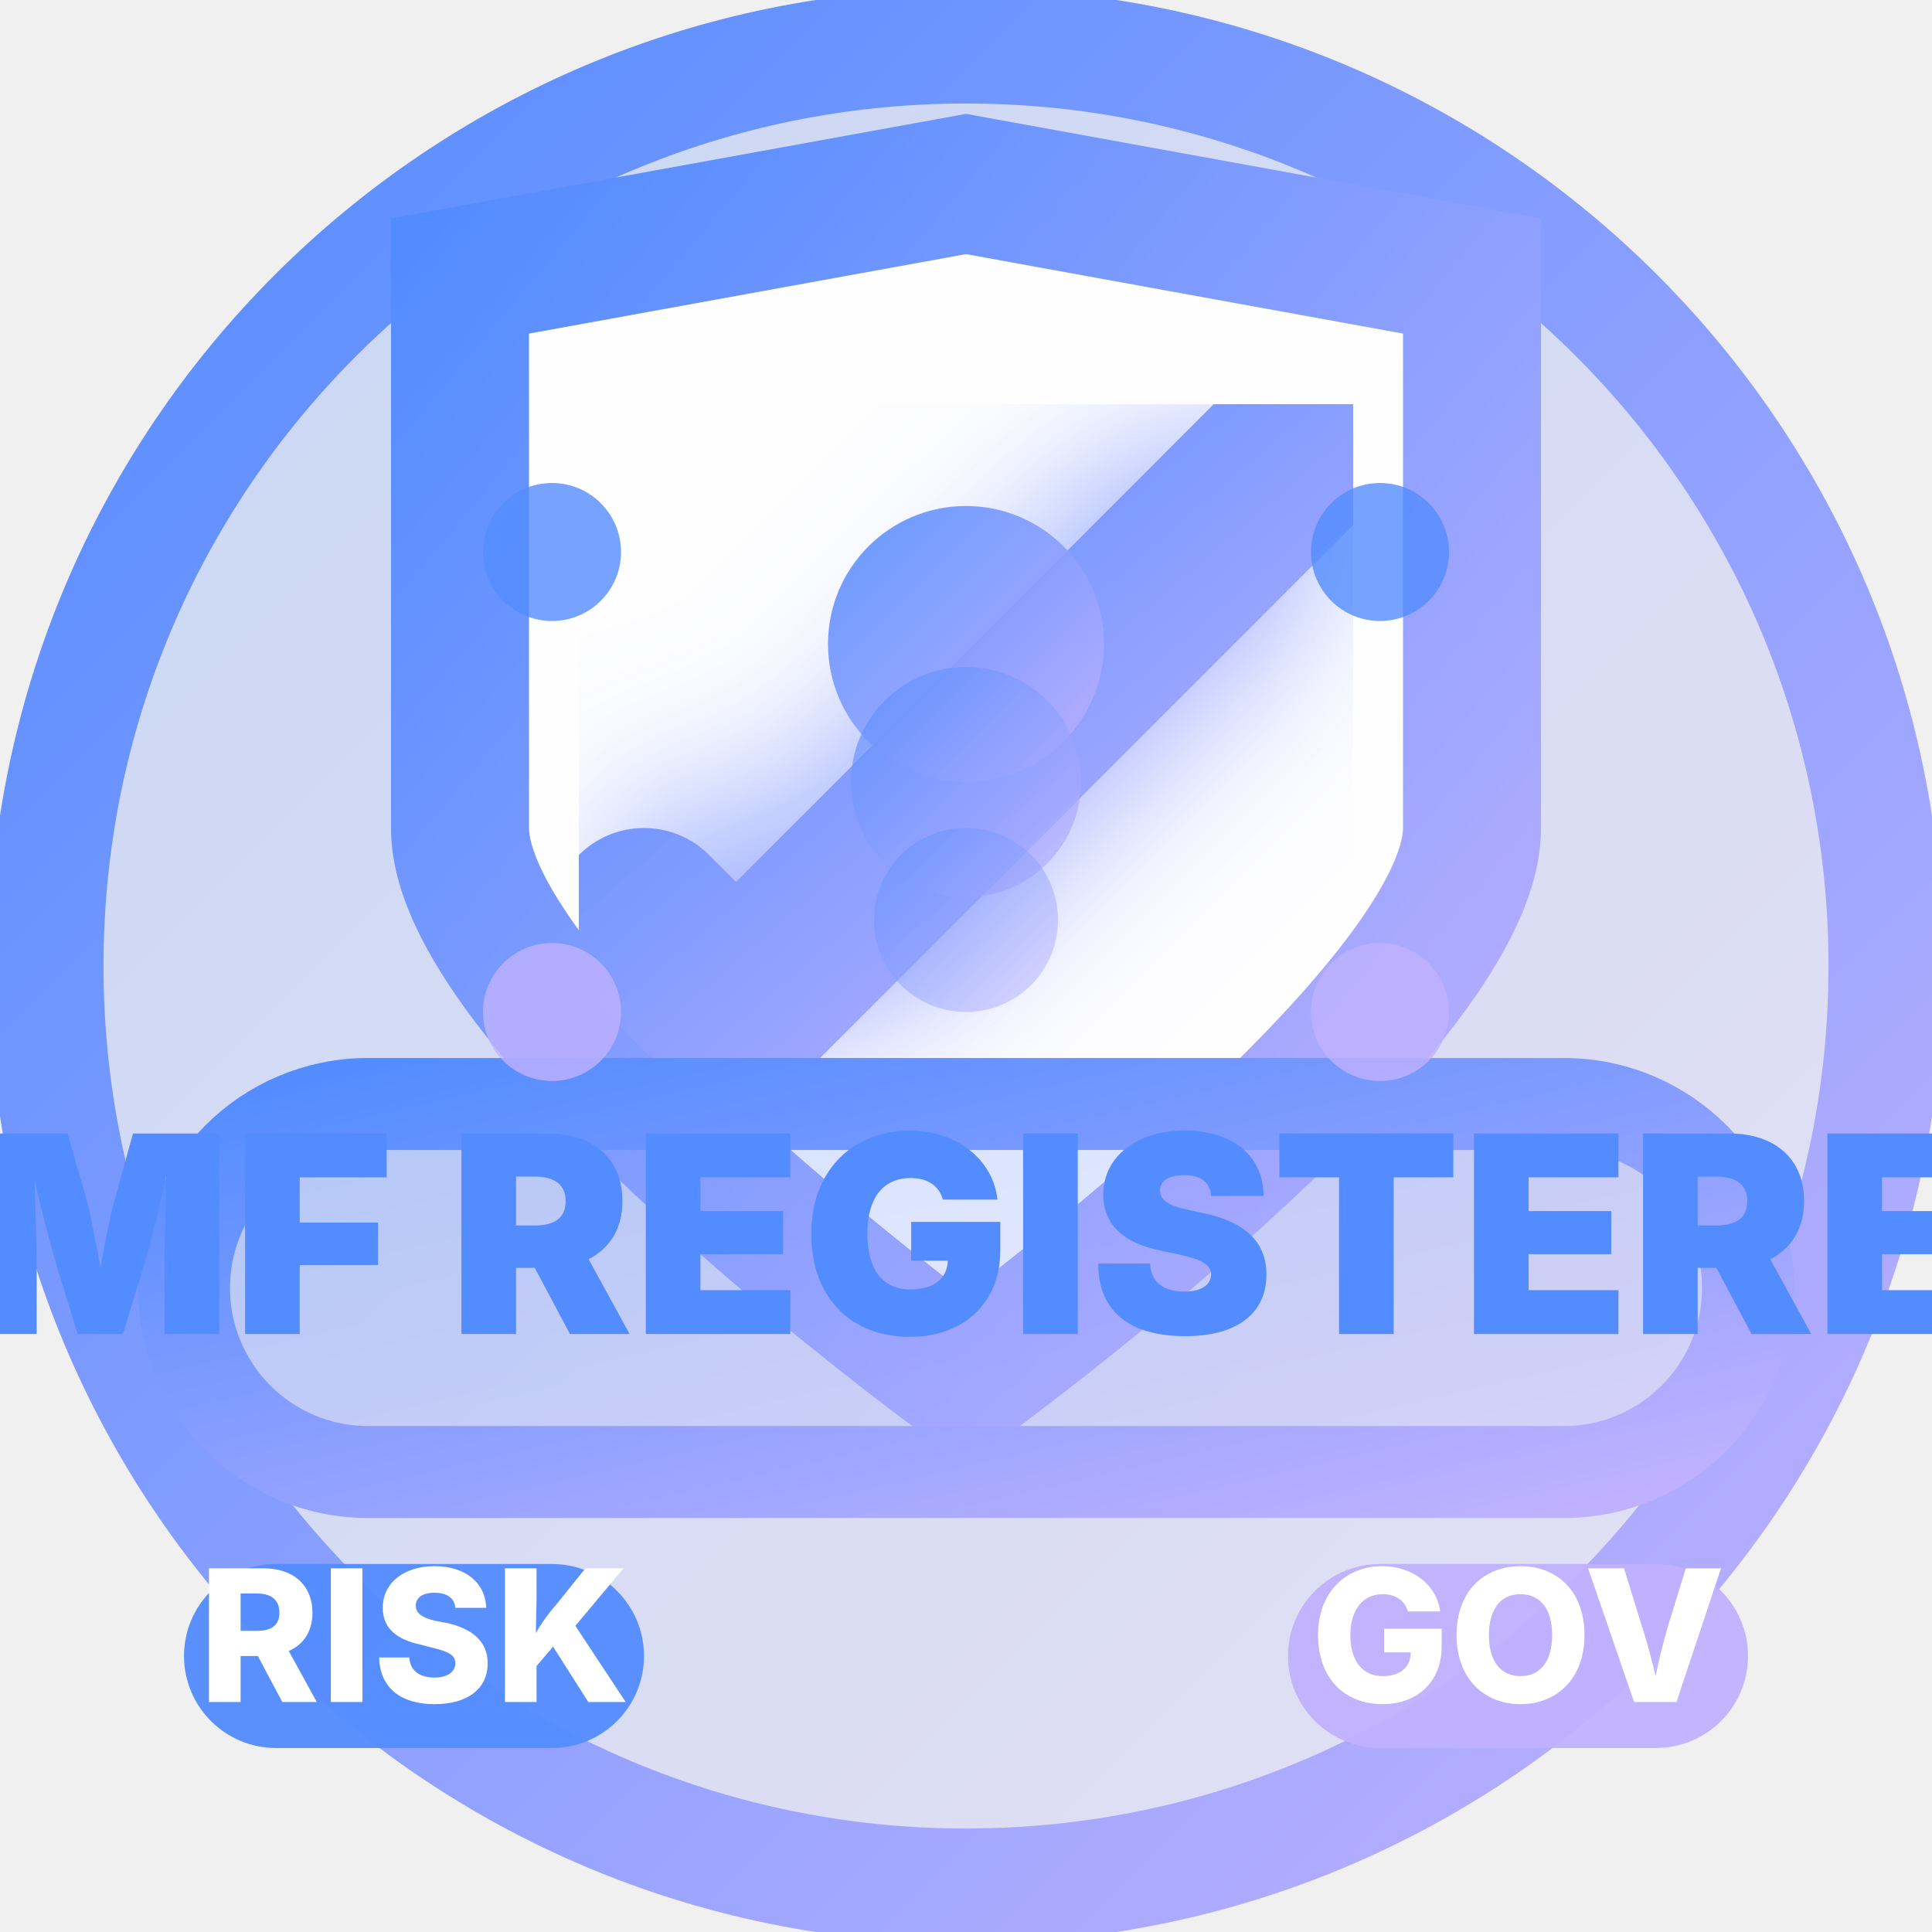
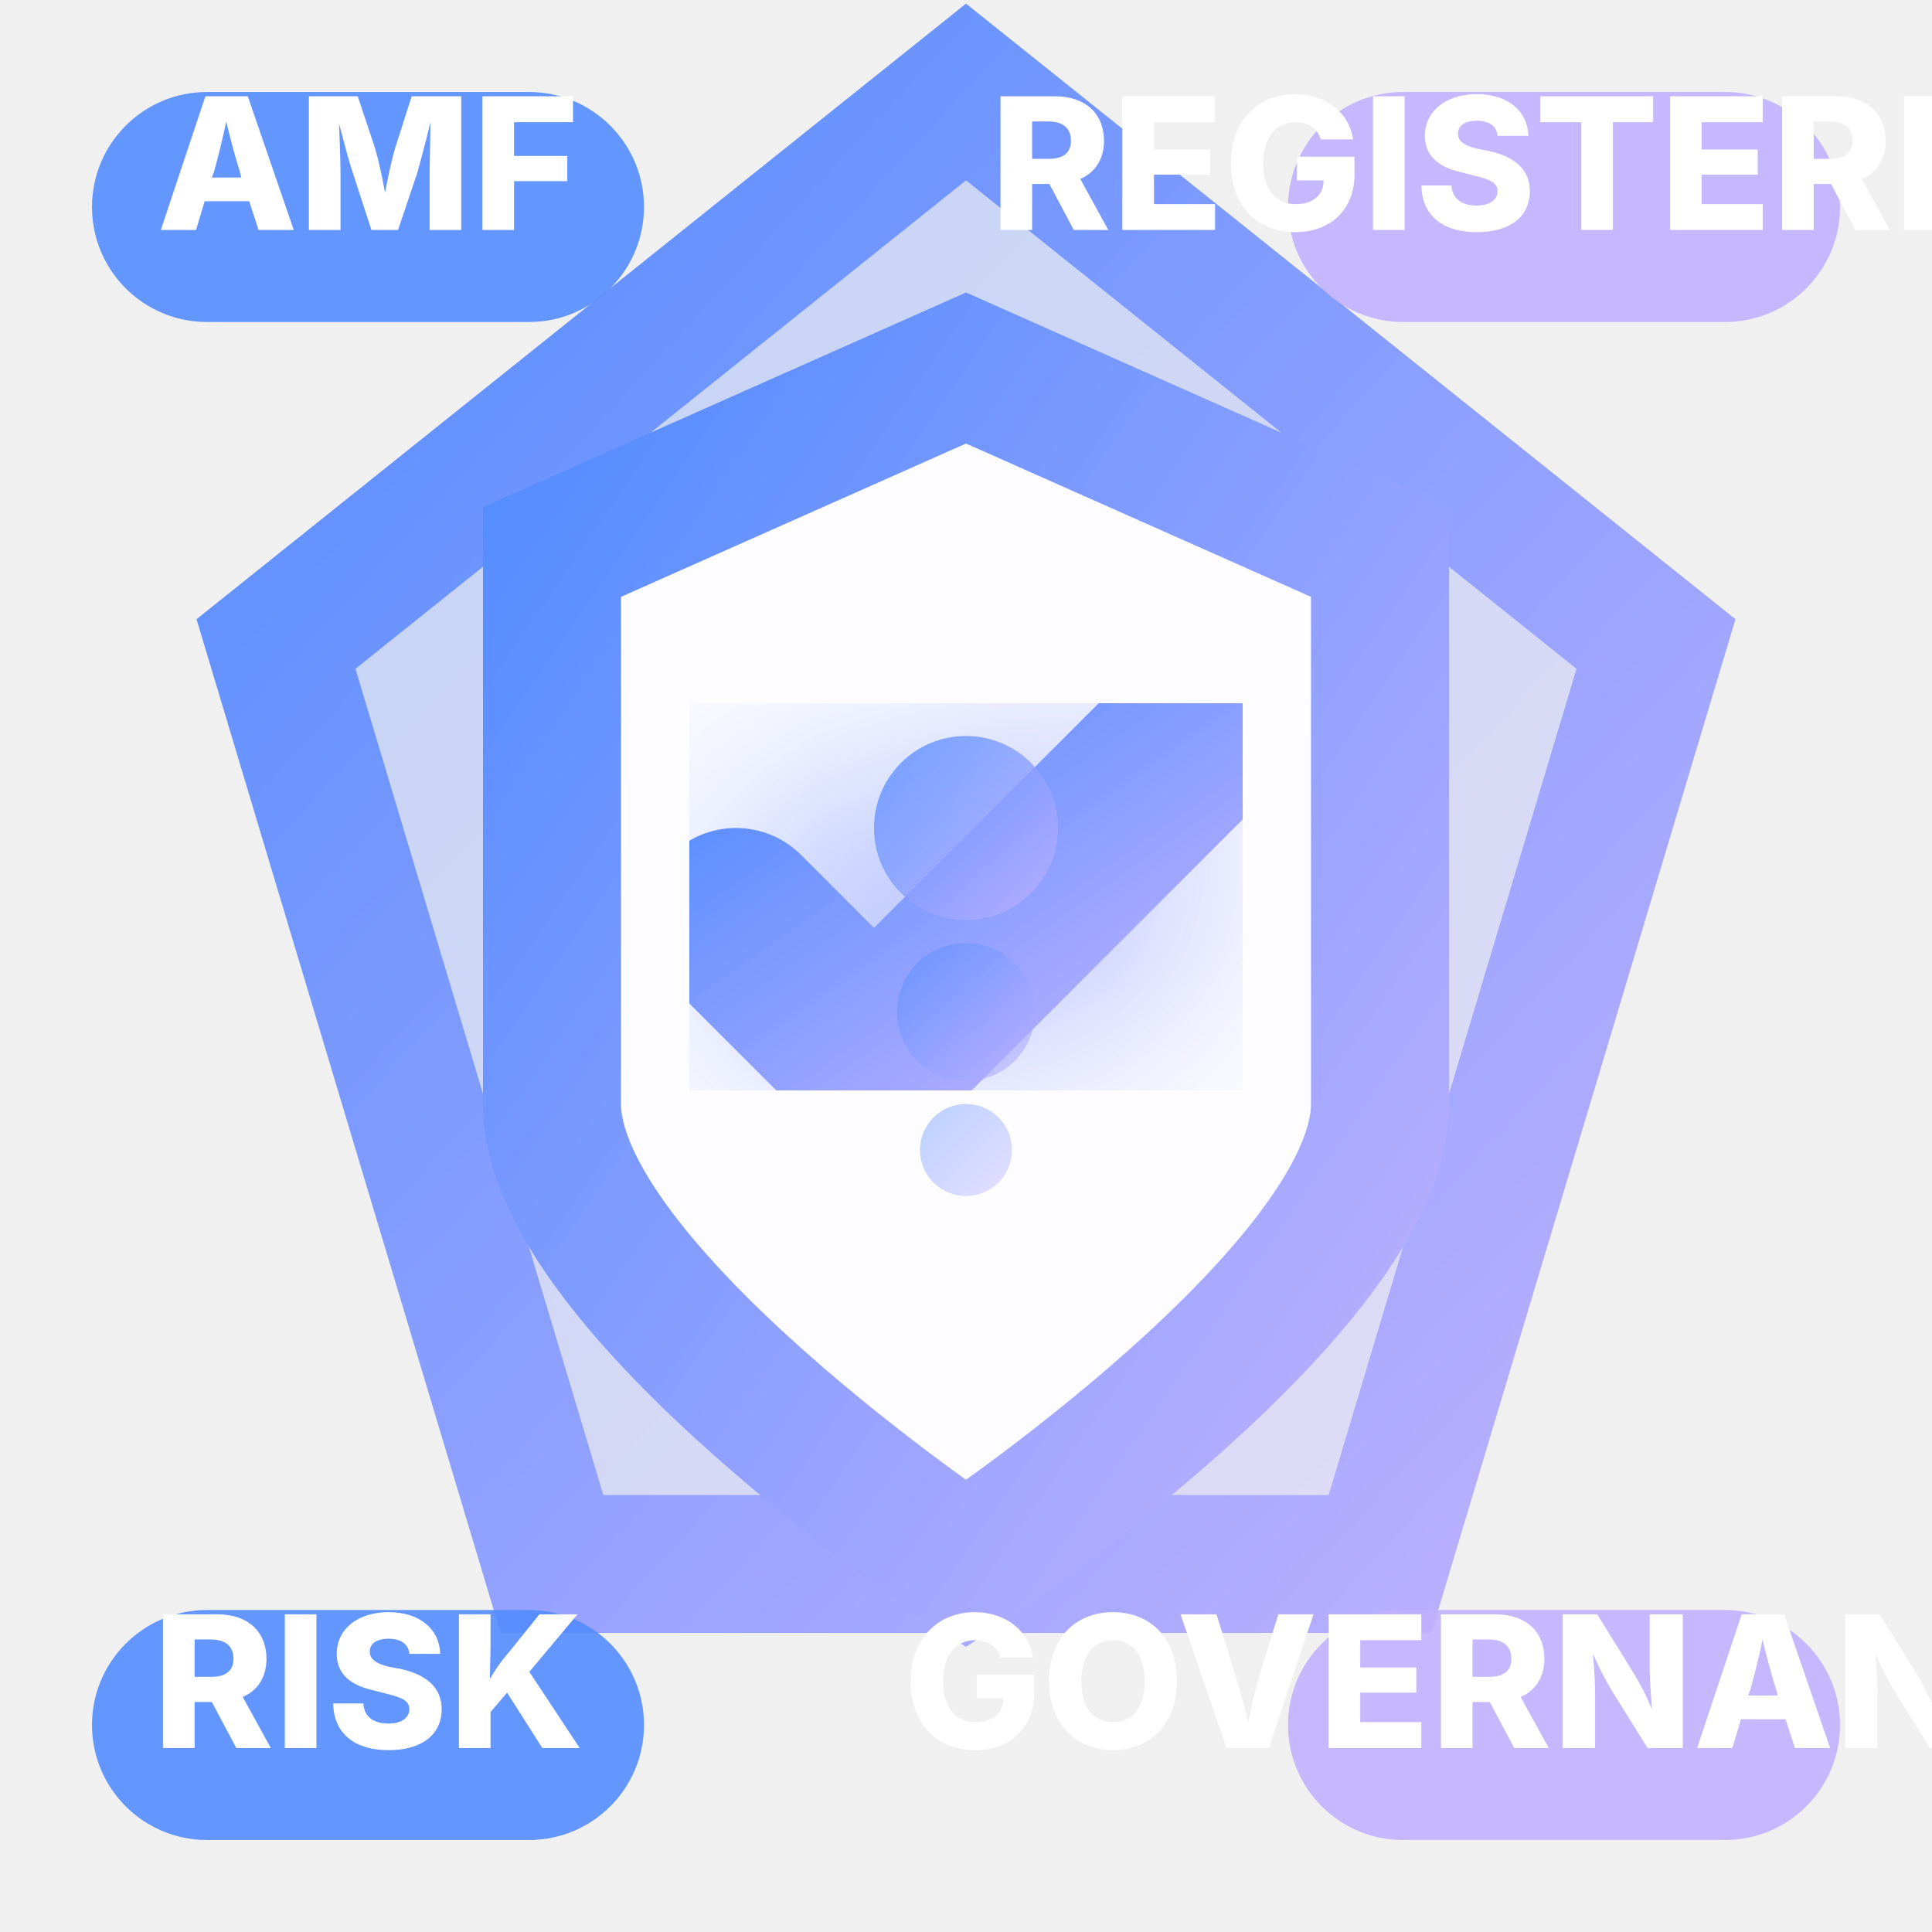
<svg xmlns="http://www.w3.org/2000/svg" width="42" height="42" viewBox="0 0 42 42" fill="none">
  <defs>
    <linearGradient id="riskGradient" x1="0%" y1="0%" x2="100%" y2="100%">
-       <stop offset="0%" style="stop-color:#538CFF;stop-opacity:0.25" />
-       <stop offset="100%" style="stop-color:#C0B1FF;stop-opacity:0.25" />
+       <stop offset="0%" style="stop-color:#538CFF;stop-opacity:0.3" />
+       <stop offset="100%" style="stop-color:#C0B1FF;stop-opacity:0.3" />
    </linearGradient>
    <linearGradient id="riskStroke" x1="0%" y1="0%" x2="100%" y2="100%">
      <stop offset="0%" style="stop-color:#538CFF" />
      <stop offset="100%" style="stop-color:#C0B1FF" />
    </linearGradient>
    <filter id="riskGlow">
-       <feGaussianBlur stdDeviation="2" result="coloredBlur" />
+       <feGaussianBlur stdDeviation="3" result="coloredBlur" />
      <feMerge>
        <feMergeNode in="coloredBlur" />
        <feMergeNode in="SourceGraphic" />
      </feMerge>
    </filter>
  </defs>
-   <circle cx="21" cy="21" r="20" fill="url(#riskGradient)" stroke="url(#riskStroke)" stroke-width="2.5" />
-   <g transform="translate(2, 2)">
-     <path d="M19 2 L30 4 L30 16 C30 20 19 28 19 28 C19 28 8 20 8 16 L8 4 Z" stroke="url(#riskStroke)" stroke-width="3" fill="rgba(255,255,255,0.98)" />
-     <path d="M12 18 L14 20 L26 8" stroke="url(#riskStroke)" stroke-width="4" stroke-linecap="round" stroke-linejoin="round" filter="url(#riskGlow)" />
-     <circle cx="19" cy="12" r="3" fill="url(#riskStroke)" opacity="0.9" />
-     <circle cx="19" cy="15" r="2.5" fill="url(#riskStroke)" opacity="0.7" />
-     <circle cx="19" cy="18" r="2" fill="url(#riskStroke)" opacity="0.5" />
-     <rect x="2" y="22" width="34" height="8" rx="4" fill="url(#riskGradient)" stroke="url(#riskStroke)" stroke-width="2" />
-     <text x="19" y="27" font-family="Inter, sans-serif" font-size="6" font-weight="900" fill="#538CFF" text-anchor="middle">AMF REGISTERED</text>
-     <circle cx="10" cy="10" r="1.5" fill="#538CFF" opacity="0.8" />
-     <circle cx="28" cy="10" r="1.5" fill="#538CFF" opacity="0.8" />
-     <circle cx="10" cy="20" r="1.5" fill="#C0B1FF" opacity="0.8" />
-     <circle cx="28" cy="20" r="1.5" fill="#C0B1FF" opacity="0.8" />
-     <rect x="2" y="32" width="10" height="4" rx="2" fill="#538CFF" opacity="0.95" />
-     <text x="7" y="35" font-family="Inter, sans-serif" font-size="4" font-weight="800" fill="white" text-anchor="middle">RISK</text>
-     <rect x="26" y="32" width="10" height="4" rx="2" fill="#C0B1FF" opacity="0.95" />
-     <text x="31" y="35" font-family="Inter, sans-serif" font-size="4" font-weight="800" fill="white" text-anchor="middle">GOV</text>
-   </g>
+   <path d="M21 2 L36 14 L30 34 L12 34 L6 14 Z" fill="url(#riskGradient)" stroke="url(#riskStroke)" stroke-width="3" />
+   <path d="M21 8 L30 12 L30 24 C30 28 21 34 21 34 C21 34 12 28 12 24 L12 12 Z" stroke="url(#riskStroke)" stroke-width="3" fill="rgba(255,255,255,0.95)" />
+   <path d="M16 20 L19 23 L26 16" stroke="url(#riskStroke)" stroke-width="4" stroke-linecap="round" stroke-linejoin="round" filter="url(#riskGlow)" />
+   <circle cx="21" cy="18" r="2" fill="url(#riskStroke)" opacity="0.8" />
+   <circle cx="21" cy="22" r="1.5" fill="url(#riskStroke)" opacity="0.6" />
+   <circle cx="21" cy="25" r="1" fill="url(#riskStroke)" opacity="0.4" />
+   <rect x="2" y="2" width="12" height="5" rx="2.5" fill="#538CFF" opacity="0.9" />
+   <text x="8" y="5" font-family="Inter, sans-serif" font-size="4" font-weight="800" fill="white" text-anchor="middle">AMF</text>
+   <rect x="28" y="2" width="12" height="5" rx="2.5" fill="#C0B1FF" opacity="0.9" />
+   <text x="34" y="5" font-family="Inter, sans-serif" font-size="4" font-weight="800" fill="white" text-anchor="middle">REGISTERED</text>
+   <rect x="2" y="35" width="12" height="5" rx="2.5" fill="#538CFF" opacity="0.9" />
+   <text x="8" y="38" font-family="Inter, sans-serif" font-size="4" font-weight="800" fill="white" text-anchor="middle">RISK</text>
+   <rect x="28" y="35" width="12" height="5" rx="2.5" fill="#C0B1FF" opacity="0.9" />
+   <text x="34" y="38" font-family="Inter, sans-serif" font-size="4" font-weight="800" fill="white" text-anchor="middle">GOVERNANCE</text>
</svg>
